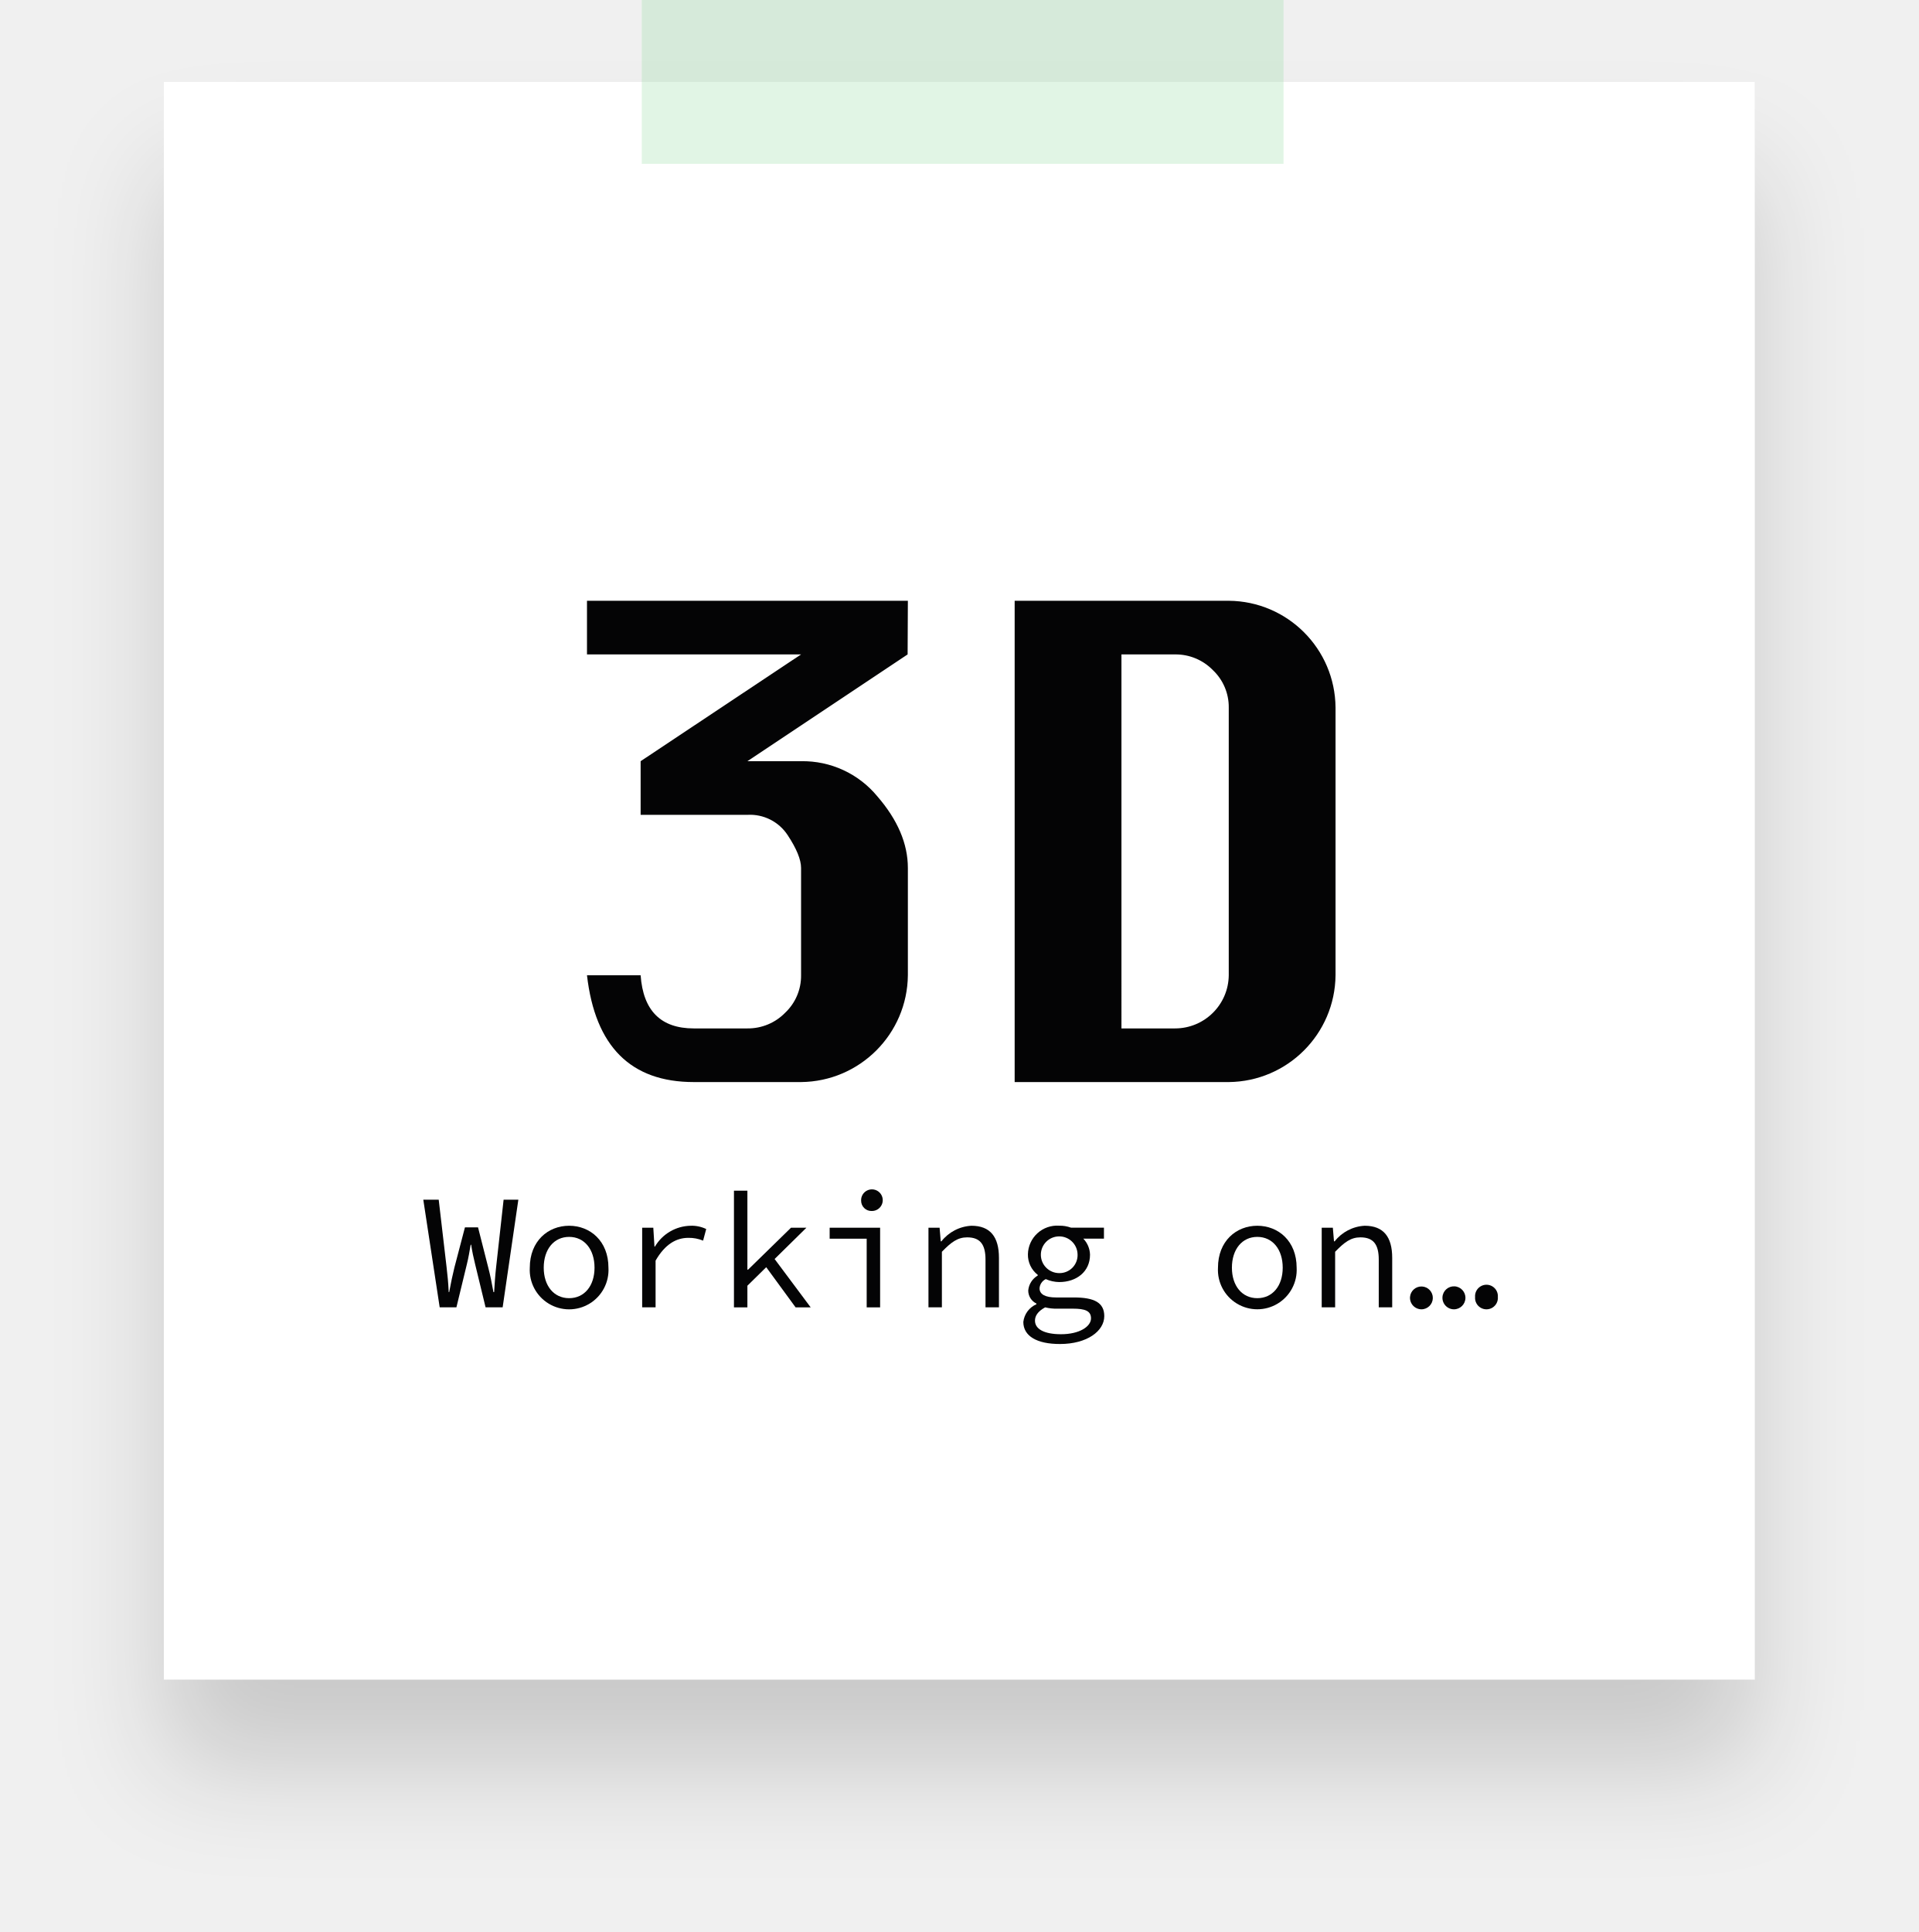
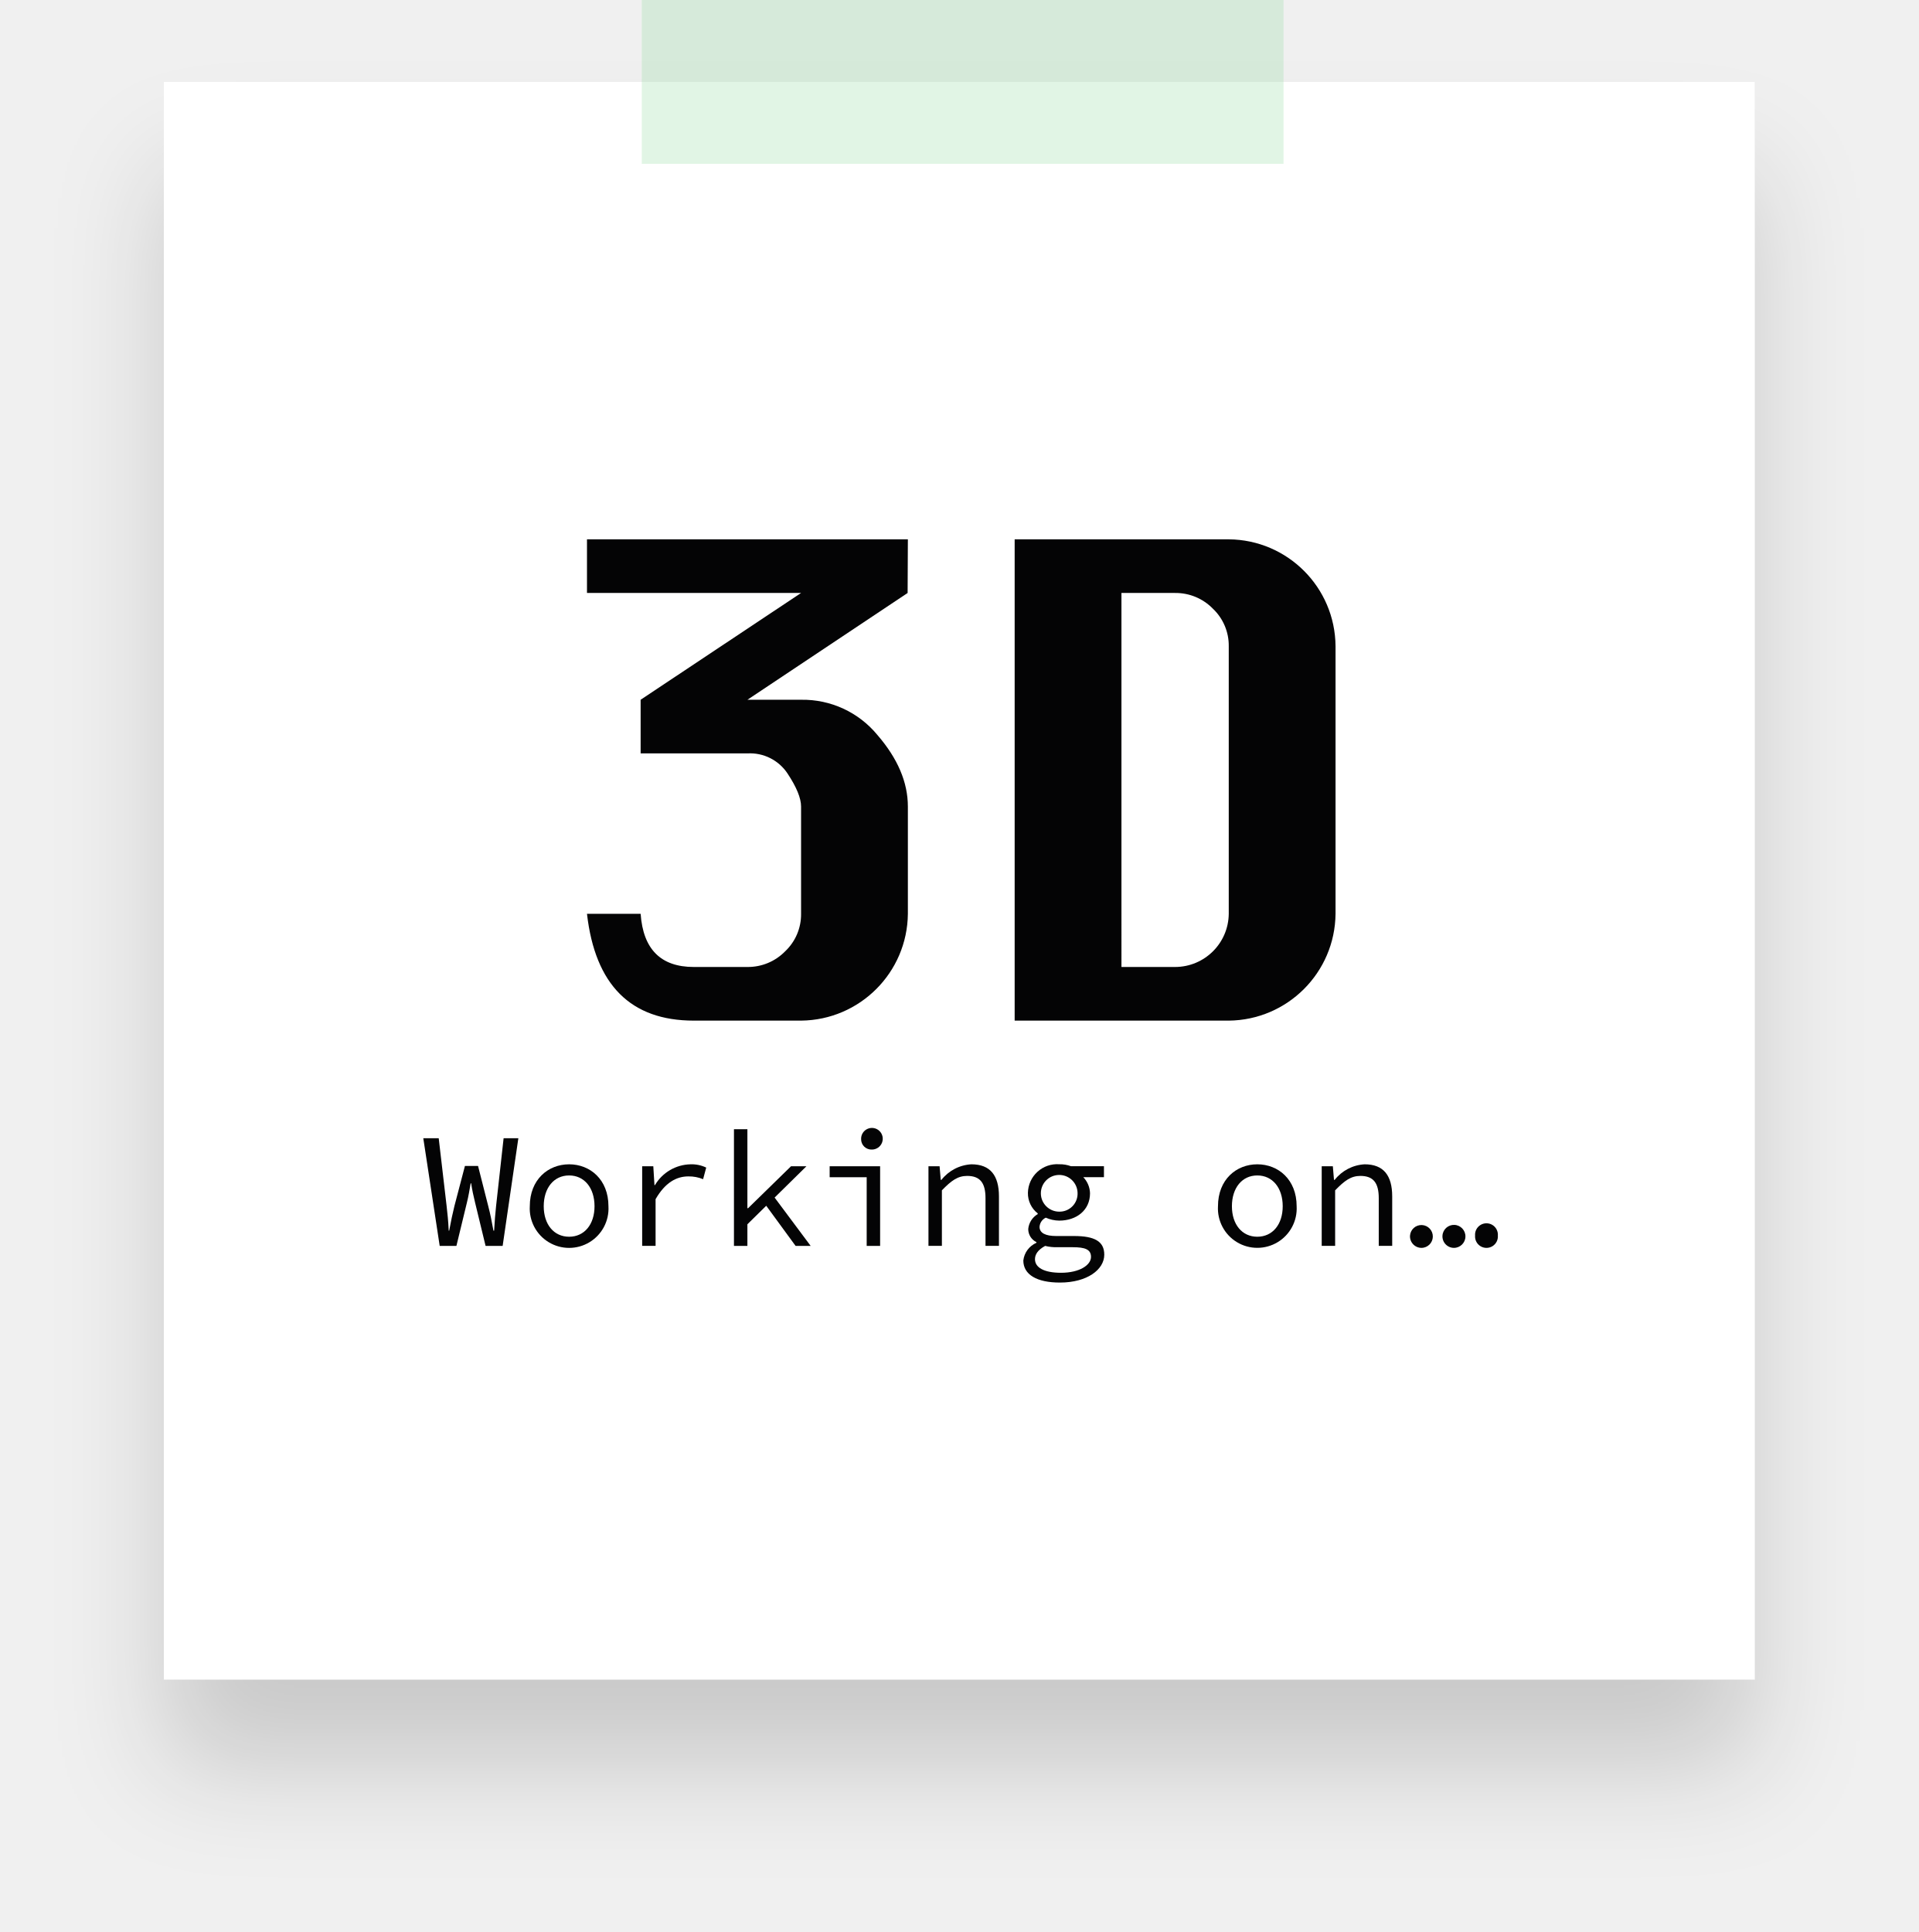
<svg xmlns="http://www.w3.org/2000/svg" width="281" height="283" viewBox="0 0 281 283">
  <defs>
    <filter id="Rectangle_103" x="0" y="1" width="281" height="282" filterUnits="userSpaceOnUse">
      <feOffset dy="13" input="SourceAlpha" />
      <feGaussianBlur stdDeviation="8" result="blur" />
      <feFlood flood-opacity="0.161" />
      <feComposite operator="in" in2="blur" />
      <feComposite in="SourceGraphic" />
    </filter>
  </defs>
  <g id="Groupe_1145" data-name="Groupe 1145" transform="translate(-5504 -9458)">
    <g id="Groupe_1142" data-name="Groupe 1142" transform="translate(-32 -75)">
      <g id="Groupe_1140" data-name="Groupe 1140" transform="translate(958 601)">
        <g id="Groupe_1091" data-name="Groupe 1091" transform="translate(459 -95)">
          <g id="Groupe_1089" data-name="Groupe 1089" transform="translate(0 117)">
            <g transform="matrix(1, 0, 0, 1, 4119, 8910)" filter="url(#Rectangle_103)">
              <rect id="Rectangle_103-2" data-name="Rectangle 103" width="233" height="234" transform="translate(24 12)" fill="#fff" />
            </g>
          </g>
          <rect id="Rectangle_104" data-name="Rectangle 104" width="94" height="24" transform="translate(4213 9027)" fill="#92dba0" opacity="0.278" />
        </g>
        <text id="In_progress_" data-name="In progress…" transform="translate(4632 9064)" fill="rgba(255,255,255,0.87)" font-size="24" font-family="SourceCodePro-Regular, Source Code Pro">
          <tspan x="0" y="0">In progress…</tspan>
        </text>
      </g>
    </g>
-     <g id="Groupe_1143" data-name="Groupe 1143" transform="translate(5360.958 9175.83)">
+     <g id="Groupe_1143" data-name="Groupe 1143" transform="translate(5360.958 9166.83)">
      <g id="_3D" data-name=" 3D" style="isolation: isolate">
        <g id="Groupe_1143-2" data-name="Groupe 1143" style="isolation: isolate">
          <path id="Tracé_12122" data-name="Tracé 12122" d="M229.018,370.17h47l-.037,7.858L252.518,393.67h7.857a14.167,14.167,0,0,1,11.181,5.16q4.461,5.159,4.462,10.483v15.715a15.8,15.8,0,0,1-15.643,15.643H244.66q-13.844,0-15.642-15.643h7.857q.552,7.786,7.785,7.785h7.858a7.613,7.613,0,0,0,5.525-2.294,7.435,7.435,0,0,0,2.332-5.491V409.313q0-1.837-1.964-4.811a6.593,6.593,0,0,0-5.893-2.974H236.875V393.67l23.5-15.642H229.018Z" fill="#040405" />
          <path id="Tracé_12123" data-name="Tracé 12123" d="M291.659,440.671v-70.5h31.358a15.767,15.767,0,0,1,15.641,15.643v39.215a15.8,15.8,0,0,1-15.641,15.643Zm15.642-7.858h7.857a7.867,7.867,0,0,0,7.859-7.785V385.813a7.439,7.439,0,0,0-2.332-5.49,7.614,7.614,0,0,0-5.527-2.295H307.3Z" fill="#040405" />
        </g>
      </g>
      <g id="Working_on_" data-name="Working on " style="isolation: isolate">
        <g id="Groupe_1144" data-name="Groupe 1144" style="isolation: isolate">
          <path id="Tracé_12124" data-name="Tracé 12124" d="M205.042,457.9H207.3l1.153,9.889c.144,1.32.239,2.089.312,3.648h.071c.289-1.559.457-2.328.769-3.624l1.536-5.856h1.92l1.488,5.856c.336,1.3.48,2.065.768,3.624h.1c.1-1.559.144-2.328.288-3.624l1.1-9.913h2.16l-2.3,15.77h-2.5l-1.536-6.337c-.24-.96-.432-1.872-.576-2.832h-.072c-.168.96-.312,1.872-.552,2.832l-1.536,6.337h-2.449Z" fill="#040405" />
          <path id="Tracé_12125" data-name="Tracé 12125" d="M220.641,467.862c0-3.912,2.689-6.144,5.761-6.144s5.76,2.232,5.76,6.144a5.77,5.77,0,1,1-11.521,0Zm9.481,0c0-2.688-1.488-4.512-3.72-4.512s-3.72,1.824-3.72,4.512c0,2.664,1.487,4.465,3.72,4.465S230.122,470.526,230.122,467.862Z" fill="#040405" />
          <path id="Tracé_12126" data-name="Tracé 12126" d="M237.1,462.006h1.632l.169,2.761h.072a6.2,6.2,0,0,1,5.208-3.049,4.905,4.905,0,0,1,2.3.48l-.456,1.7a5.41,5.41,0,0,0-2.16-.408c-1.752,0-3.408.912-4.8,3.336v6.841H237.1Z" fill="#040405" />
          <path id="Tracé_12127" data-name="Tracé 12127" d="M250.545,456.581h1.968V468.15h.1l6.288-6.144h2.257L256.5,466.59l5.281,7.081h-2.209l-4.3-5.881-2.76,2.713v3.168h-1.968Z" fill="#040405" />
          <path id="Tracé_12128" data-name="Tracé 12128" d="M269.985,463.614h-5.424v-1.608h7.392v11.665h-1.968Zm-.816-5.593a1.585,1.585,0,1,1,1.584,1.537A1.514,1.514,0,0,1,269.169,458.021Z" fill="#040405" />
          <path id="Tracé_12129" data-name="Tracé 12129" d="M279.033,462.006h1.632l.168,1.992h.1a5.989,5.989,0,0,1,4.392-2.28c2.76,0,4.033,1.632,4.033,4.7v7.249h-1.969v-6.984c0-2.208-.768-3.265-2.688-3.265-1.392,0-2.328.7-3.7,2.112v8.137h-1.967Z" fill="#040405" />
          <path id="Tracé_12130" data-name="Tracé 12130" d="M292.928,475.807a3.231,3.231,0,0,1,1.92-2.592v-.1a2.114,2.114,0,0,1-1.2-1.921,2.834,2.834,0,0,1,1.392-2.183v-.1a3.721,3.721,0,0,1-1.44-3.024,4.28,4.28,0,0,1,4.584-4.177,4.727,4.727,0,0,1,1.729.288h4.824v1.608h-3.024a3.523,3.523,0,0,1,.984,2.352c0,2.5-1.992,4.009-4.513,4.009a5.036,5.036,0,0,1-1.968-.432,1.606,1.606,0,0,0-.912,1.344c0,.912.888,1.343,2.424,1.343h2.617c3,0,4.44.769,4.44,2.737,0,2.184-2.52,4.081-6.481,4.081C294.9,479.048,292.928,477.871,292.928,475.807Zm9.913-.528c0-1.1-.888-1.416-2.664-1.416H297.9a6.642,6.642,0,0,1-1.776-.192c-1.1.6-1.488,1.272-1.488,1.944,0,1.224,1.32,1.992,3.816,1.992C301.161,477.607,302.841,476.479,302.841,475.279Zm-1.968-9.384a2.689,2.689,0,1,0-2.689,2.759A2.637,2.637,0,0,0,300.873,465.895Z" fill="#040405" />
          <path id="Tracé_12131" data-name="Tracé 12131" d="M321.439,467.862c0-3.912,2.689-6.144,5.761-6.144s5.761,2.232,5.761,6.144a5.77,5.77,0,1,1-11.522,0Zm9.482,0c0-2.688-1.488-4.512-3.721-4.512s-3.72,1.824-3.72,4.512c0,2.664,1.488,4.465,3.72,4.465S330.921,470.526,330.921,467.862Z" fill="#040405" />
          <path id="Tracé_12132" data-name="Tracé 12132" d="M336.632,462.006h1.632l.168,1.992h.1a5.99,5.99,0,0,1,4.392-2.28c2.761,0,4.033,1.632,4.033,4.7v7.249h-1.969v-6.984c0-2.208-.767-3.265-2.688-3.265-1.392,0-2.328.7-3.7,2.112v8.137h-1.968Z" fill="#040405" />
          <path id="Tracé_12133" data-name="Tracé 12133" d="M349.567,472.159a1.673,1.673,0,1,1,1.681,1.8A1.688,1.688,0,0,1,349.567,472.159Zm4.753,0a1.684,1.684,0,1,1,1.68,1.8A1.687,1.687,0,0,1,354.32,472.159Zm4.777,0a1.673,1.673,0,1,1,3.336,0,1.673,1.673,0,1,1-3.336,0Z" fill="#040405" />
        </g>
      </g>
    </g>
  </g>
</svg>
